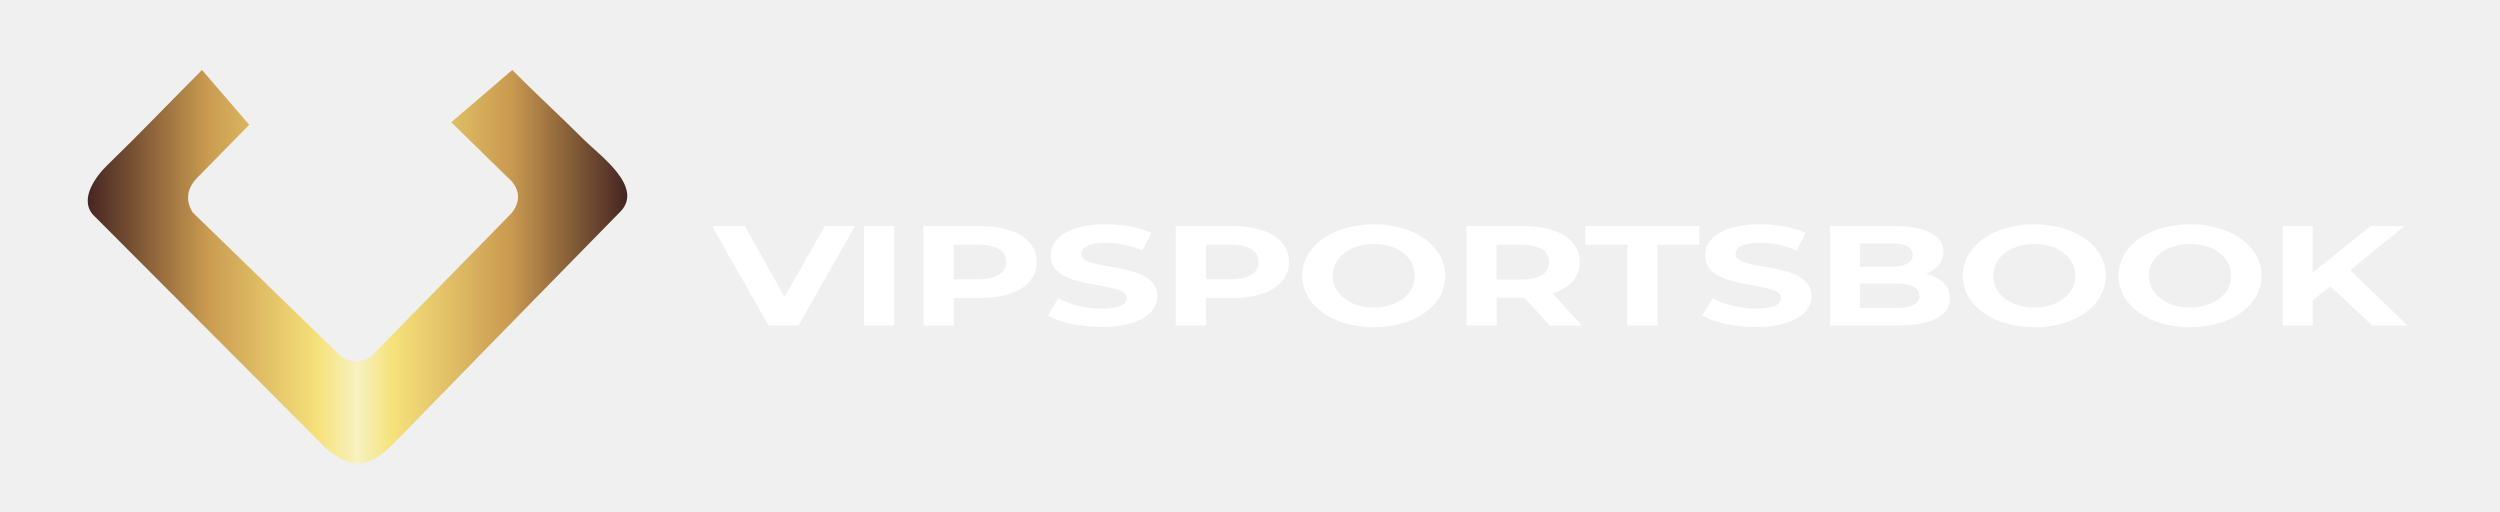
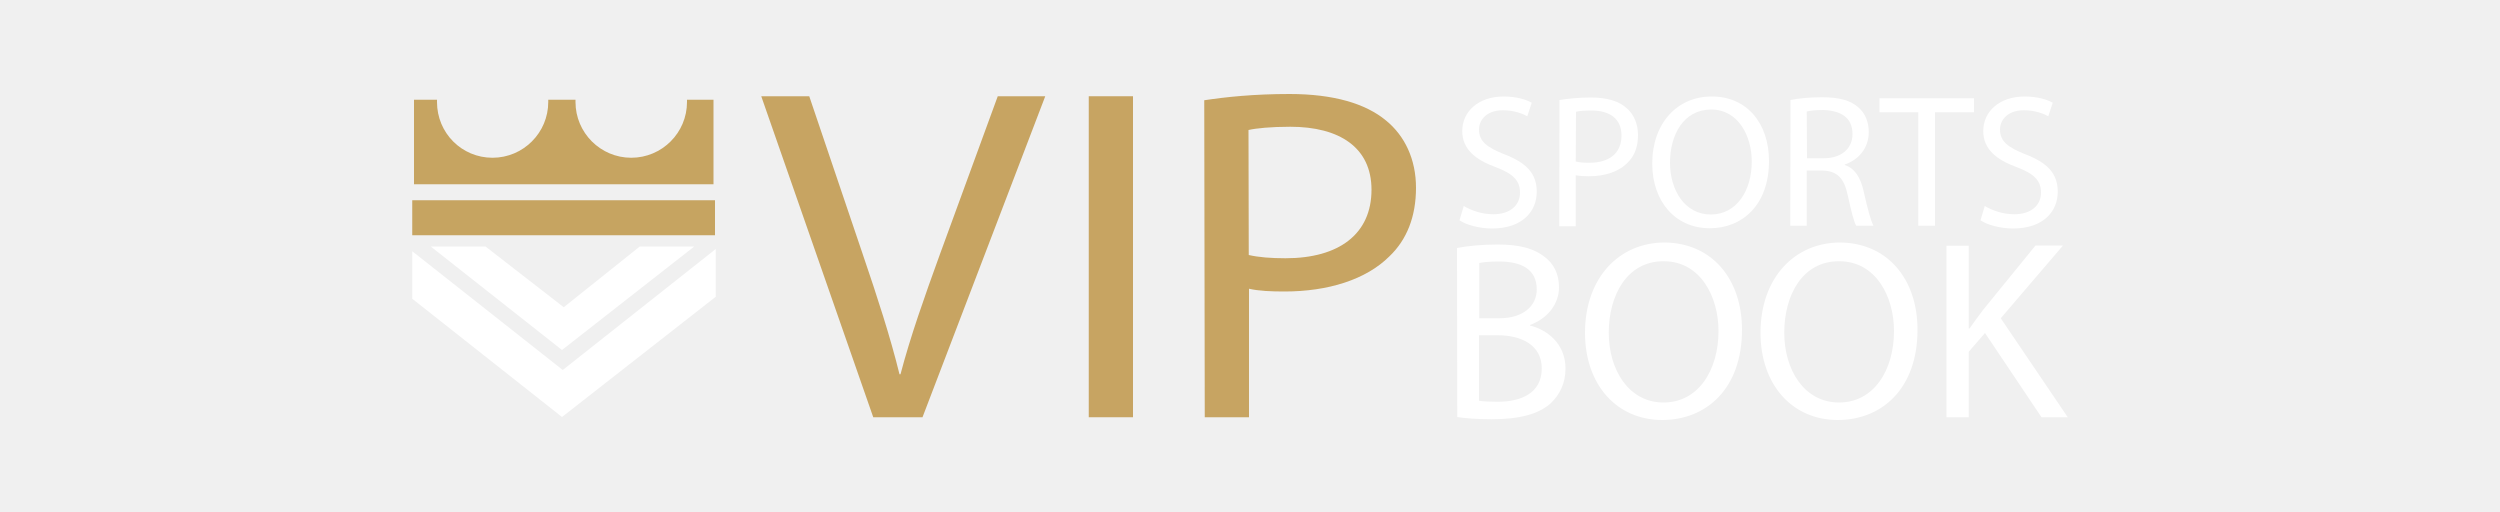
<svg xmlns="http://www.w3.org/2000/svg" version="1.1" id="Layer_1" x="0px" y="0px" viewBox="0 0 1000 204.6" style="enable-background:new 0 0 1000 204.6;" xml:space="preserve">
  <style type="text/css">
	.st0{fill:#FFFFFF;}
- 	.st1{fill:url(#SVGID_1_);}
+ 	.st1{fill:#C7A462;}
+ 	.st2{fill:#C6A461;}
</style>
  <g>
    <g>
-       <path class="st0" d="M342,90.4l-22.6,39.8h-12l-22.6-39.8h13.1l15.9,28.4L330,90.4H342z" />
-       <path class="st0" d="M345.6,90.4h12.1v39.8h-12.1V90.4z" />
-       <path class="st0" d="M414.7,104.8c0,8.9-8.7,14.4-22.7,14.4h-10.5v11h-12.1V90.4H392C406,90.4,414.7,95.9,414.7,104.8z     M402.5,104.8c0-4.4-3.7-6.9-11.1-6.9h-9.9v13.8h9.9C398.7,111.7,402.5,109.1,402.5,104.8z" />
-       <path class="st0" d="M419.2,126.2l4.1-6.9c4.4,2.4,11,4.2,17.3,4.2c7.2,0,10.1-1.8,10.1-4.3c0-7.4-30.4-2.3-30.4-17.1    c0-6.8,7.2-12.4,22.1-12.4c6.6,0,13.3,1.2,18.2,3.5l-3.7,7c-4.9-2.1-9.9-3.1-14.5-3.1c-7.2,0-9.9,2-9.9,4.5    c0,7.3,30.4,2.3,30.4,16.9c0,6.7-7.3,12.3-22.2,12.3C432.2,130.8,423.8,129,419.2,126.2z" />
-       <path class="st0" d="M515.6,104.8c0,8.9-8.7,14.4-22.7,14.4h-10.5v11h-12.1V90.4h22.6C506.9,90.4,515.6,95.9,515.6,104.8z     M503.4,104.8c0-4.4-3.7-6.9-11.1-6.9h-9.9v13.8h9.9C499.6,111.7,503.4,109.1,503.4,104.8z" />
-       <path class="st0" d="M520.9,110.3c0-11.8,12.1-20.6,28.6-20.6c16.4,0,28.6,8.7,28.6,20.6c0,11.9-12.2,20.6-28.6,20.6    C533,130.8,520.9,122.1,520.9,110.3z M565.9,110.3c0-7.6-7-12.7-16.4-12.7c-9.3,0-16.4,5.2-16.4,12.7s7,12.7,16.4,12.7    C558.9,123,565.9,117.8,565.9,110.3z" />
-       <path class="st0" d="M619.9,130.2l-10.1-11.1h-0.6h-10.5v11.1h-12.1V90.4h22.6c14,0,22.7,5.5,22.7,14.4c0,6-4,10.3-10.8,12.6    l11.7,12.8H619.9z M608.5,97.9h-9.9v13.9h9.9c7.4,0,11.1-2.6,11.1-6.9C619.6,100.4,615.9,97.9,608.5,97.9z" />
-       <path class="st0" d="M650.8,97.9h-16.7v-7.5h45.6v7.5h-16.7v32.3h-12.1V97.9z" />
-       <path class="st0" d="M680.9,126.2l4.1-6.9c4.4,2.4,11,4.2,17.3,4.2c7.2,0,10.1-1.8,10.1-4.3c0-7.4-30.4-2.3-30.4-17.1    c0-6.8,7.2-12.4,22.1-12.4c6.6,0,13.3,1.2,18.2,3.5l-3.7,7c-4.9-2.1-9.9-3.1-14.5-3.1c-7.2,0-9.9,2-9.9,4.5    c0,7.3,30.4,2.3,30.4,16.9c0,6.7-7.3,12.3-22.2,12.3C693.9,130.8,685.6,129,680.9,126.2z" />
-       <path class="st0" d="M780,119.3c0,6.9-7.2,10.9-20.9,10.9H732V90.4h25.6c13.1,0,19.8,4.2,19.8,10.3c0,4-2.7,7.1-7,8.8    C776.2,110.9,780,114.3,780,119.3z M744,97.3v9.4h12c5.9,0,9.1-1.6,9.1-4.7c0-3.1-3.2-4.7-9.1-4.7H744z M767.8,118.3    c0-3.4-3.4-4.9-9.6-4.9H744v9.8h14.1C764.4,123.2,767.8,121.7,767.8,118.3z" />
-       <path class="st0" d="M785.1,110.3c0-11.8,12.1-20.6,28.6-20.6c16.4,0,28.6,8.7,28.6,20.6c0,11.9-12.2,20.6-28.6,20.6    C797.2,130.8,785.1,122.1,785.1,110.3z M830.1,110.3c0-7.6-7-12.7-16.4-12.7c-9.3,0-16.4,5.2-16.4,12.7s7,12.7,16.4,12.7    C823.1,123,830.1,117.8,830.1,110.3z" />
-       <path class="st0" d="M847.4,110.3c0-11.8,12.1-20.6,28.6-20.6c16.4,0,28.6,8.7,28.6,20.6c0,11.9-12.2,20.6-28.6,20.6    C859.6,130.8,847.4,122.1,847.4,110.3z M892.4,110.3c0-7.6-7-12.7-16.4-12.7c-9.3,0-16.4,5.2-16.4,12.7s7,12.7,16.4,12.7    C885.4,123,892.4,117.8,892.4,110.3z" />
-       <path class="st0" d="M932.1,114.5l-7,5.6v10.1h-12V90.4h12V109l23.2-18.6h13.5l-21.7,17.7l22.9,22.1h-14.1L932.1,114.5z" />
+       <path class="st0" d="M585.5,82.4c3,1.8,7.3,3.3,11.8,3.3c6.7,0,10.7-3.5,10.7-8.7c0-4.7-2.7-7.5-9.6-10.1    c-8.3-3-13.5-7.3-13.5-14.5c0-7.9,6.6-13.8,16.5-13.8c5.2,0,9,1.2,11.3,2.5l-1.8,5.4c-1.6-0.9-5.1-2.4-9.7-2.4    c-6.9,0-9.6,4.2-9.6,7.7c0,4.7,3.1,7.1,10.1,9.9c8.6,3.3,13,7.5,13,15c0,7.9-5.8,14.7-17.9,14.7c-4.9,0-10.3-1.4-13-3.3    L585.5,82.4z" />
    </g>
-     <linearGradient id="SVGID_1_" gradientUnits="userSpaceOnUse" x1="35" y1="106.627" x2="250.847" y2="106.627">
-       <stop offset="0" style="stop-color:#462522" />
-       <stop offset="0.221" style="stop-color:#CA9A50" />
-       <stop offset="0.429" style="stop-color:#F6E27B" />
-       <stop offset="0.5" style="stop-color:#F6F2C1" />
-       <stop offset="0.565" style="stop-color:#F6E27B" />
-       <stop offset="0.783" style="stop-color:#CA9A50" />
-       <stop offset="1" style="stop-color:#462522" />
-     </linearGradient>
-     <path class="st1" d="M180.5,48.9L204.9,28c9.4,9.5,19.3,18.5,28.8,28c6,6,23.7,18.5,14.7,28.4c-16,16.3-31.9,32.6-47.9,48.9   c-9.6,9.9-19.3,19.7-28.9,29.6c-5,5.1-9.9,10.3-15,15.3c-3.3,3.2-7.9,7.1-12.8,7.1h-1.5c-5.4,0-12-6.1-12-6.1s-93-93.2-93-93.2   c-5.8-6.4,1.1-15.6,5.8-20.1C55.9,53.5,68.2,40.6,80.8,28l18.9,21.9L78.9,71.1c-7.1,7.1-1.7,14-1.7,14l57.1,55.4   c6.6,7.5,13.9,2.3,13.9,2.3l56.1-57.2c0,0,7.3-7.3-1.2-14.6L180.5,48.9" />
+     <g>
+       <path class="st0" d="M623.8,40c3.2-0.5,7.4-1,12.6-1c6.5,0,11.3,1.5,14.3,4.3c2.8,2.4,4.5,6.2,4.5,10.7c0,4.6-1.3,8.2-4,10.9    c-3.5,3.7-9.1,5.6-15.6,5.6c-2,0-3.8-0.1-5.3-0.4v20.4h-6.6L623.8,40L623.8,40z M630.3,64.6c1.4,0.4,3.3,0.5,5.5,0.5    c7.9,0,12.8-3.8,12.8-10.9c0-6.7-4.7-10-12-10c-2.9,0-5.1,0.2-6.2,0.5L630.3,64.6L630.3,64.6z" />
+     </g>
+     <g>
+       <path class="st0" d="M707.6,64.4c0,17.6-10.7,26.9-23.7,26.9c-13.5,0-23-10.4-23-25.9c0-16.2,10.1-26.8,23.7-26.8    C698.6,38.5,707.6,49.2,707.6,64.4z M668,65.1c0,10.9,5.9,20.7,16.3,20.7s16.4-9.6,16.4-21.2c0-10.1-5.3-20.8-16.3-20.8    C673.4,43.9,668,53.9,668,65.1z" />
+     </g>
+     <g>
+       <path class="st0" d="M716.2,40c3.3-0.7,8.1-1.1,12.6-1.1c7,0,11.6,1.3,14.7,4.2c2.6,2.3,4,5.7,4,9.7c0,6.7-4.3,11.2-9.6,13v0.2    c4,1.3,6.3,5,7.5,10.3c1.6,7.1,2.9,12,4,14h-6.9c-0.9-1.4-2-5.8-3.4-12.2c-1.5-7-4.3-9.7-10.2-9.9h-6.2v22.1h-6.6L716.2,40    L716.2,40z M722.8,63.3h6.7c7,0,11.5-3.8,11.5-9.7c0-6.6-4.7-9.4-11.8-9.6c-3.2,0-5.5,0.3-6.5,0.6L722.8,63.3L722.8,63.3z" />
+     </g>
+     <g>
+       <path class="st0" d="M767.3,44.9h-15.5v-5.6h37.8v5.6H774v45.4h-6.7L767.3,44.9L767.3,44.9z" />
+     </g>
+     <g>
+       <path class="st0" d="M793.9,82.4c3,1.8,7.3,3.3,11.8,3.3c6.7,0,10.7-3.5,10.7-8.7c0-4.7-2.7-7.5-9.6-10.1    c-8.3-3-13.5-7.3-13.5-14.5c0-7.9,6.6-13.8,16.5-13.8c5.2,0,9,1.2,11.3,2.5l-1.8,5.4c-1.6-0.9-5.1-2.4-9.7-2.4    c-6.9,0-9.6,4.2-9.6,7.7c0,4.7,3.1,7.1,10.1,9.9c8.6,3.3,13,7.5,13,15c0,7.9-5.8,14.7-17.9,14.7c-4.9,0-10.3-1.4-13-3.3    L793.9,82.4z" />
+     </g>
+     <g>
+       <path class="st0" d="M582.8,99.2c3.9-0.8,10-1.4,16.2-1.4c8.9,0,14.6,1.6,18.9,5c3.5,2.6,5.7,6.7,5.7,12.1    c0,6.6-4.4,12.4-11.6,15.1v0.2c6.5,1.6,14.2,7,14.2,17.2c0,5.9-2.3,10.4-5.8,13.8c-4.8,4.4-12.5,6.5-23.7,6.5    c-6.1,0-10.8-0.4-13.8-0.9L582.8,99.2L582.8,99.2z M591.7,127.3h8.1c9.4,0,14.9-4.9,14.9-11.5c0-8.1-6.1-11.2-15.1-11.2    c-4.1,0-6.5,0.3-7.9,0.6L591.7,127.3L591.7,127.3z M591.7,160.3c1.7,0.3,4.3,0.4,7.4,0.4c9.1,0,17.6-3.3,17.6-13.3    c0-9.4-8.1-13.3-17.7-13.3h-7.4V160.3z" />
+     </g>
+     <g>
+       <path class="st0" d="M696.8,131.9c0,23.7-14.4,36.1-31.9,36.1c-18.1,0-30.9-14-30.9-34.9c0-21.8,13.5-36.1,31.9-36.1    C684.7,97.2,696.8,111.5,696.8,131.9z M643.5,133.1c0,14.7,7.9,27.9,21.9,27.9c14,0,22-13,22-28.6c0-13.7-7.2-27.9-21.9-27.9    C650.9,104.4,643.5,118,643.5,133.1z" />
+     </g>
+     <g>
+       <path class="st0" d="M767,131.9c0,23.7-14.4,36.1-31.9,36.1c-18.1,0-30.9-14-30.9-34.9c0-21.8,13.5-36.1,31.9-36.1    C754.9,97.2,767,111.5,767,131.9z M713.7,133.1c0,14.7,7.9,27.9,21.9,27.9c14,0,22-13,22-28.6c0-13.7-7.2-27.9-21.9-27.9    C721,104.4,713.7,118,713.7,133.1z" />
+     </g>
+     <g>
+       <path class="st0" d="M778.6,98.3h8.9v33.1h0.3c1.8-2.6,3.7-5.1,5.4-7.4l21-25.8h11l-24.9,29.1l26.8,39.6h-10.5l-22.6-33.7    l-6.5,7.5v26.2h-8.9L778.6,98.3L778.6,98.3z" />
+     </g>
+     <path class="st1" d="M349.3,166.9L304.5,38.5h19.2l21.4,63.2c5.9,17.3,11,33,14.7,48h0.4c3.9-14.9,9.6-31,15.7-47.8l23.2-63.4h19   L369,166.9H349.3z" />
+     <path class="st1" d="M453.2,38.5v128.4h-17.7V38.5H453.2z" />
+     <path class="st1" d="M481.7,40.1c8.6-1.3,19.8-2.5,34.1-2.5c17.6,0,30.4,3.8,38.6,10.6c7.5,6.1,12,15.5,12,26.9   c0,11.6-3.7,20.8-10.6,27.4c-9.4,9.4-24.7,14.1-42,14.1c-5.3,0-10.2-0.2-14.2-1.1v51.4h-17.7L481.7,40.1L481.7,40.1z M499.5,102   c3.9,0.9,8.8,1.3,14.7,1.3c21.4,0,34.4-9.7,34.4-27.4c0-16.9-12.8-25.2-32.5-25.2c-7.7,0-13.7,0.6-16.7,1.3L499.5,102L499.5,102z" />
+     <g>
+       <g>
+         <polygon class="st0" points="225.1,148 164.9,100.5 164.9,119.5 224.8,166.8 286.3,118.7 286.3,99.6    " />
+       </g>
+       <rect x="164.9" y="80.1" class="st2" width="121.1" height="14" />
+       <path class="st2" d="M274.8,39.9c0,0.3,0,0.6,0,0.9c0,12.3-10,22.3-22.3,22.3c-12.3,0-22.3-10-22.3-22.3c0-0.4,0-0.6,0-0.9h-10.9    c0,0.3,0,0.6,0,0.9c0,12.3-10,22.3-22.3,22.3s-22.2-9.9-22.2-22.3c0-0.4,0-0.6,0-0.9h-9.2v33.8h119.8V39.9H274.8z" />
+       <g>
+         <polygon class="st0" points="255.9,98.6 225.5,122.9 194.2,98.6 172.3,98.6 224.8,140 277.7,98.6    " />
+       </g>
+     </g>
  </g>
</svg>
